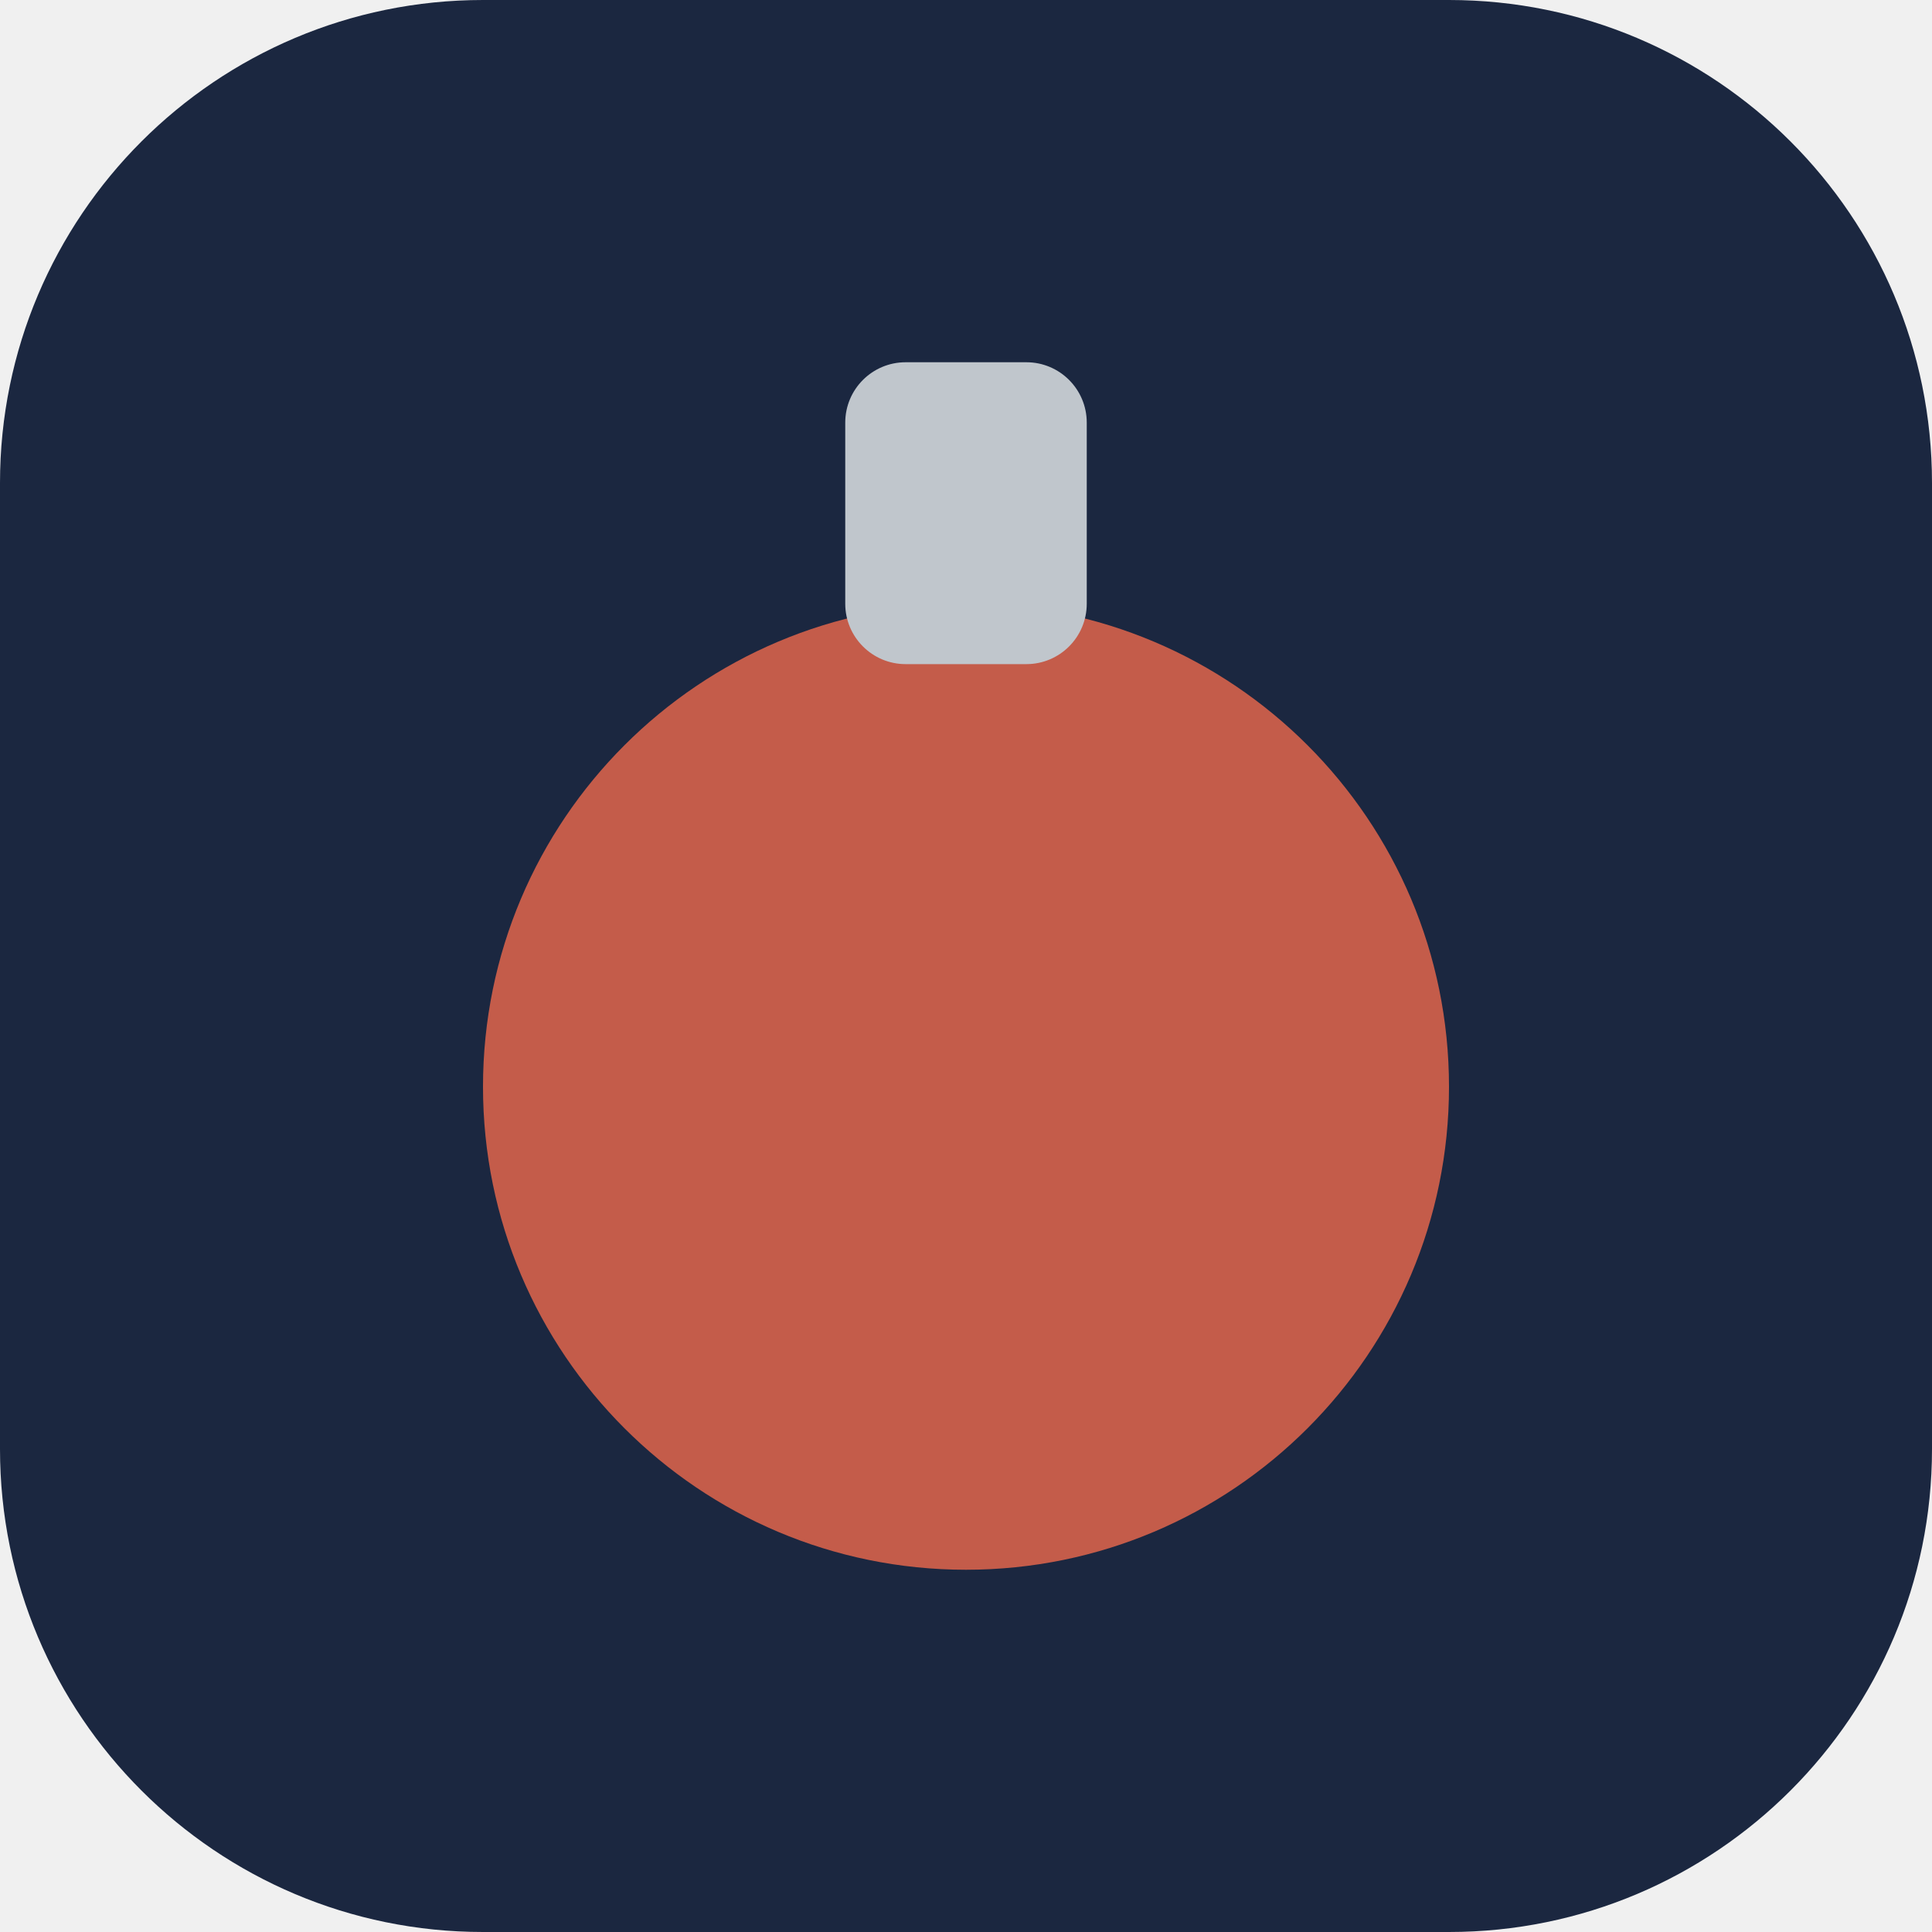
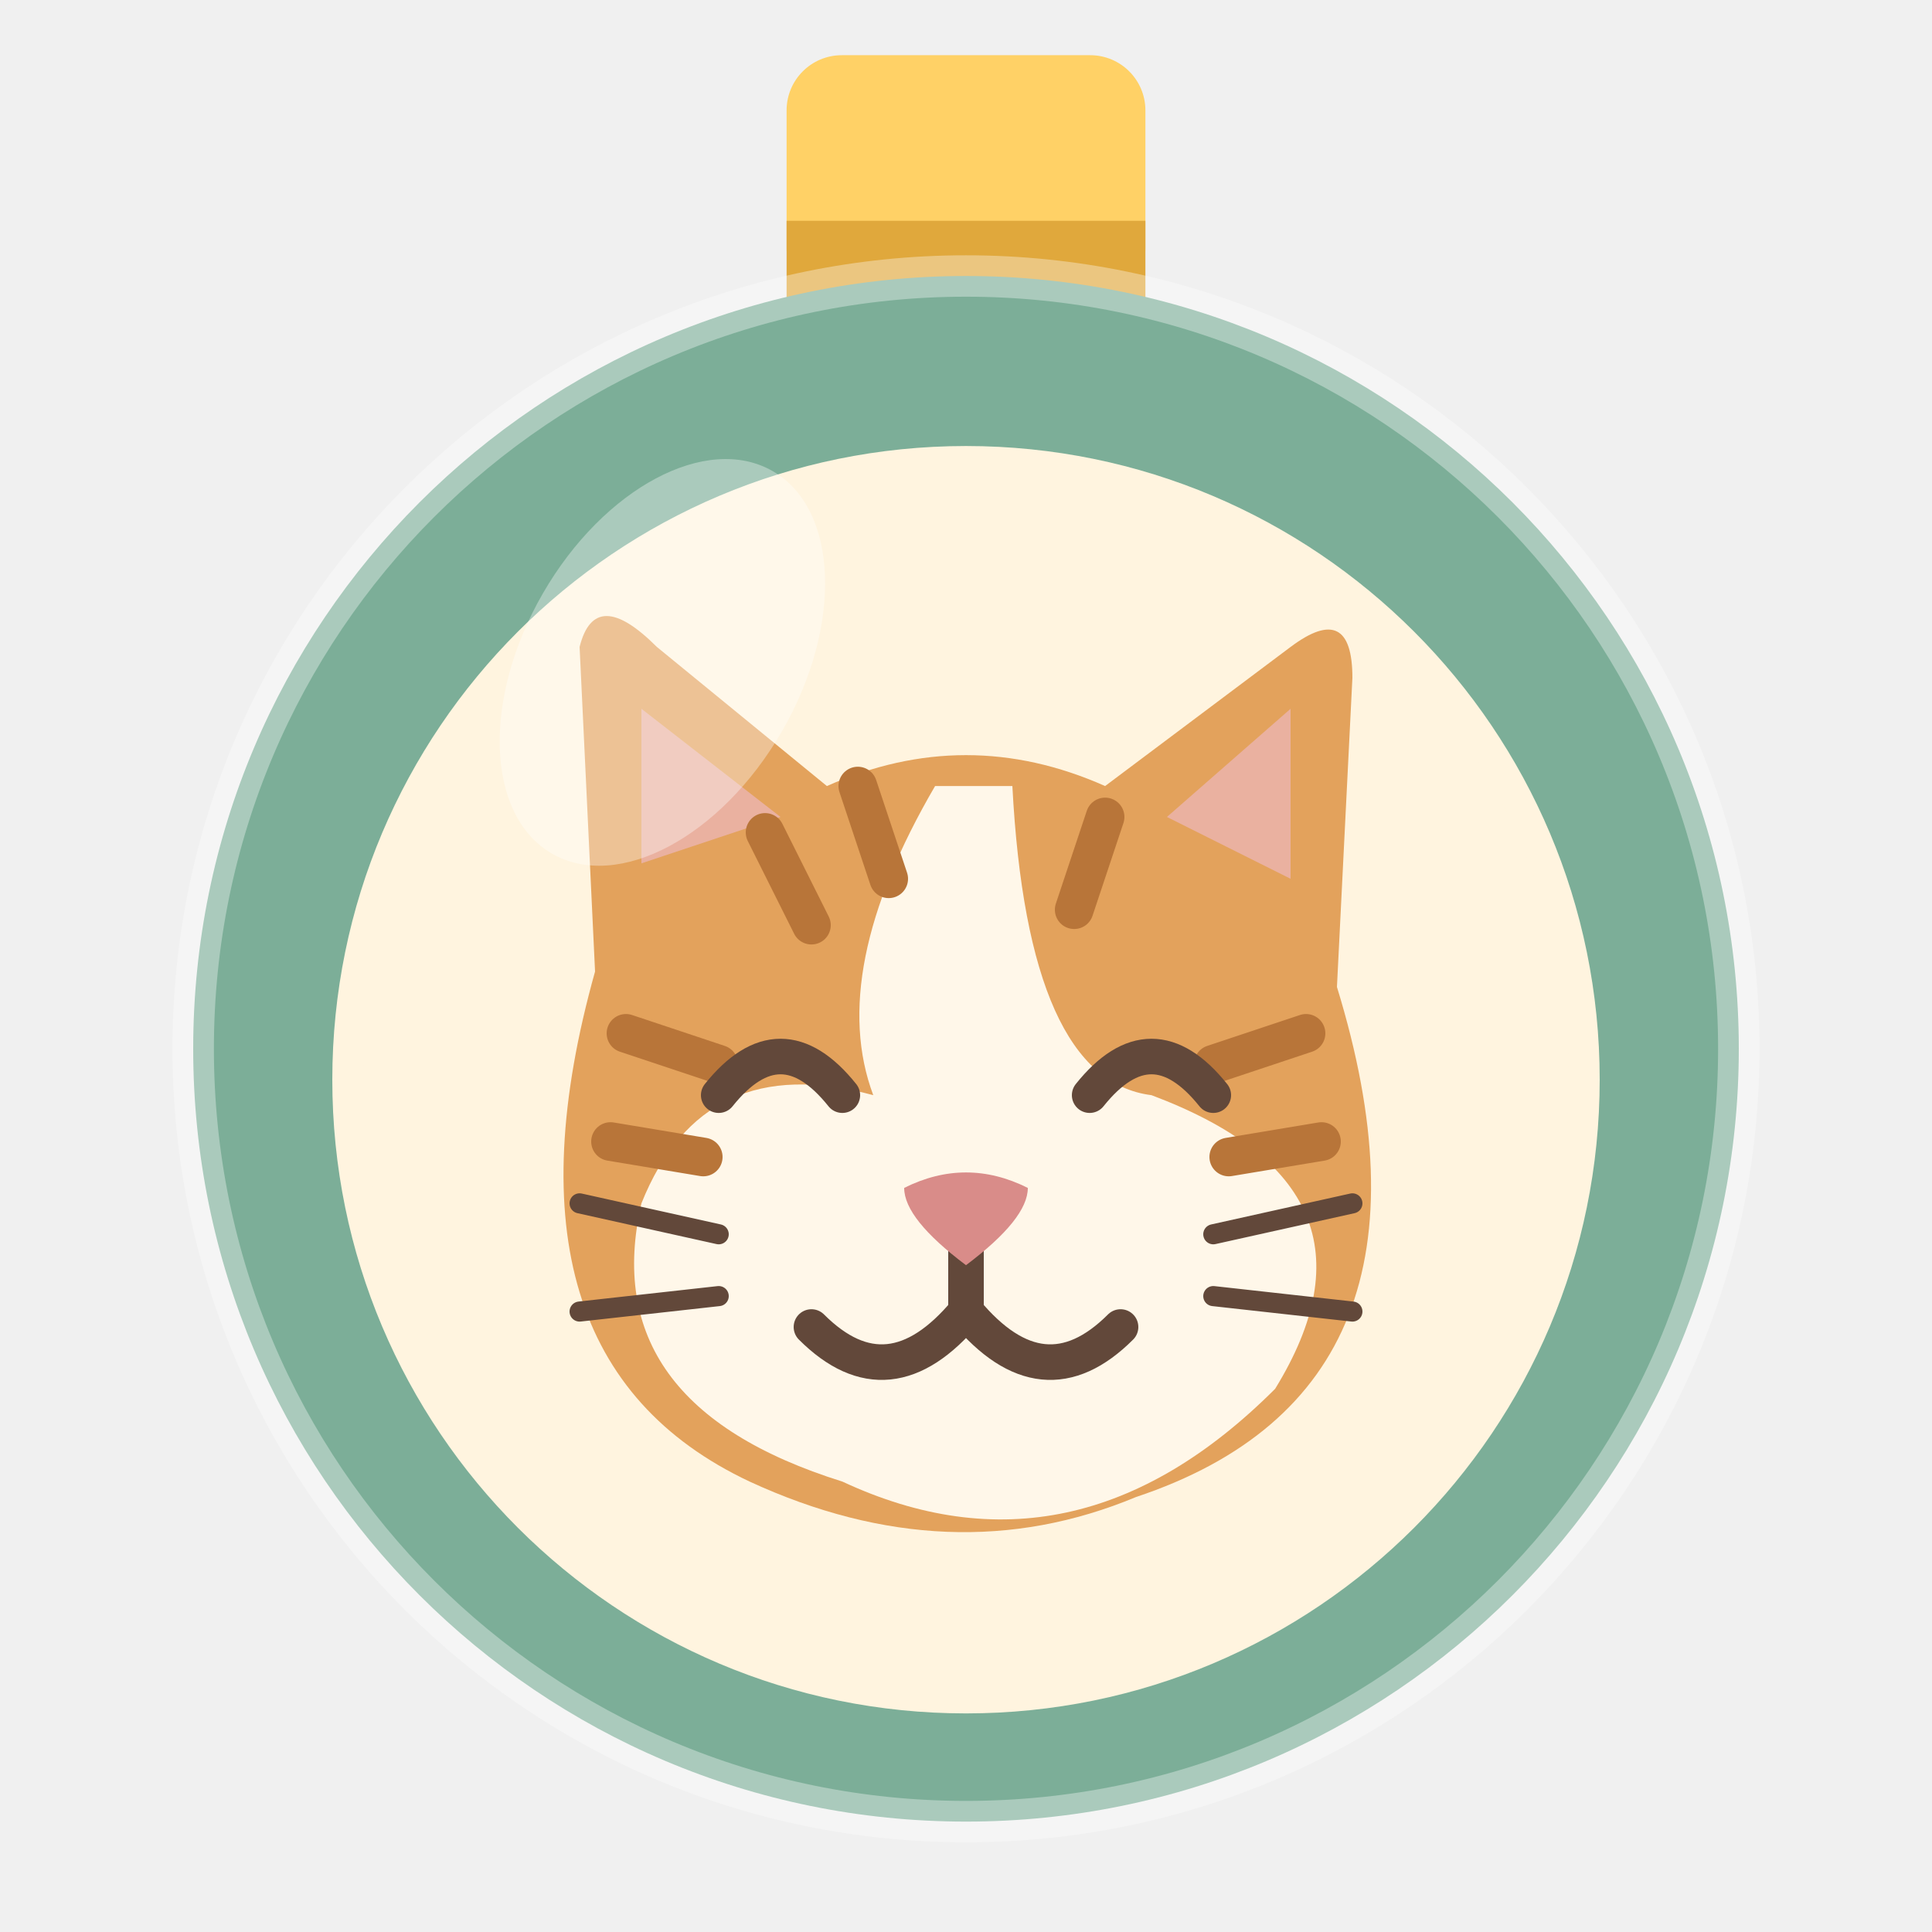
- <svg xmlns="http://www.w3.org/2000/svg" viewBox="0 0 32 32">
-   <rect width="32" height="32" rx="8" fill="#1b2740" />
-   <circle cx="16" cy="18" r="8" fill="#c45c4a" />
-   <rect x="14" y="6" width="4" height="5" rx="1" fill="#c0c6cc" />
+ <svg xmlns="http://www.w3.org/2000/svg" viewBox="-10 2 140 140">
+   <defs>
+     <clipPath id="b">
+       <circle cx="60" cy="78" r="56" />
+     </clipPath>
+   </defs>
+   <rect x="47" y="6" width="26" height="18" rx="4" fill="#ffd166" />
+   <rect x="47" y="18" width="26" height="6" fill="#e0a83c" />
+   <g clip-path="url(#b)">
+     <g transform="translate(4 22) scale(1.12)">
+       <circle cx="50" cy="50" r="50" fill="#7cae98" />
+       <circle cx="50" cy="52" r="40" fill="#fff4df" stroke="#fff4df" stroke-width="2" />
+       <path d="M26 45 L25 24 Q26 20 30 24 L41 33 Q50 29 59 33 L71 24 Q75 21 75 26 L74 46 Q82 72 61 79 Q49 84 36 78 Q19 70 26 45Z" fill="#e3a25c" />
+       <path d="M29 38 L29 28 L38 35 M63 35 L71 28 L71 39" fill="#eab1a0" />
+       <path d="M48 33 Q41 45 44 53 Q33 50 29 60 Q26 73 42 78 Q57 85 70 72 Q78 59 62 53 Q54 52 53 33Z" fill="#fff7e9" />
+       <g fill="none" stroke="#b87539" stroke-width="2.5" stroke-linecap="round">
+         <path d="M37 36 l3 6 M43 33 l2 6 M59 35 l-2 6 M28 49 l6 2 M27 56 l6 1 M72 49 l-6 2 M73 56 l-6 1" />
+       </g>
+       <g fill="none" stroke="#62483a" stroke-width="2.3" stroke-linecap="round">
+         <path d="M34 53 q4 -5 8 0 M58 53 q4 -5 8 0 M50 63 v4 q-5 6 -10 1 M50 67 q5 6 10 1" />
+         <path d="M34 62 l-9 -2 M34 66 l-9 1 M66 62 l9 -2 M66 66 l9 1" stroke-width="1.3" />
+       </g>
+       <path d="M46 59 Q50 57 54 59 Q54 61 50 64 Q46 61 46 59" fill="#d98c89" />
+     </g>
+   </g>
+   <circle cx="60" cy="78" r="56" fill="none" stroke="rgba(255,255,255,0.35)" stroke-width="3" />
+   <ellipse cx="38" cy="50" rx="10" ry="16" fill="#ffffff" opacity="0.35" transform="rotate(30 38 50)" />
</svg>
